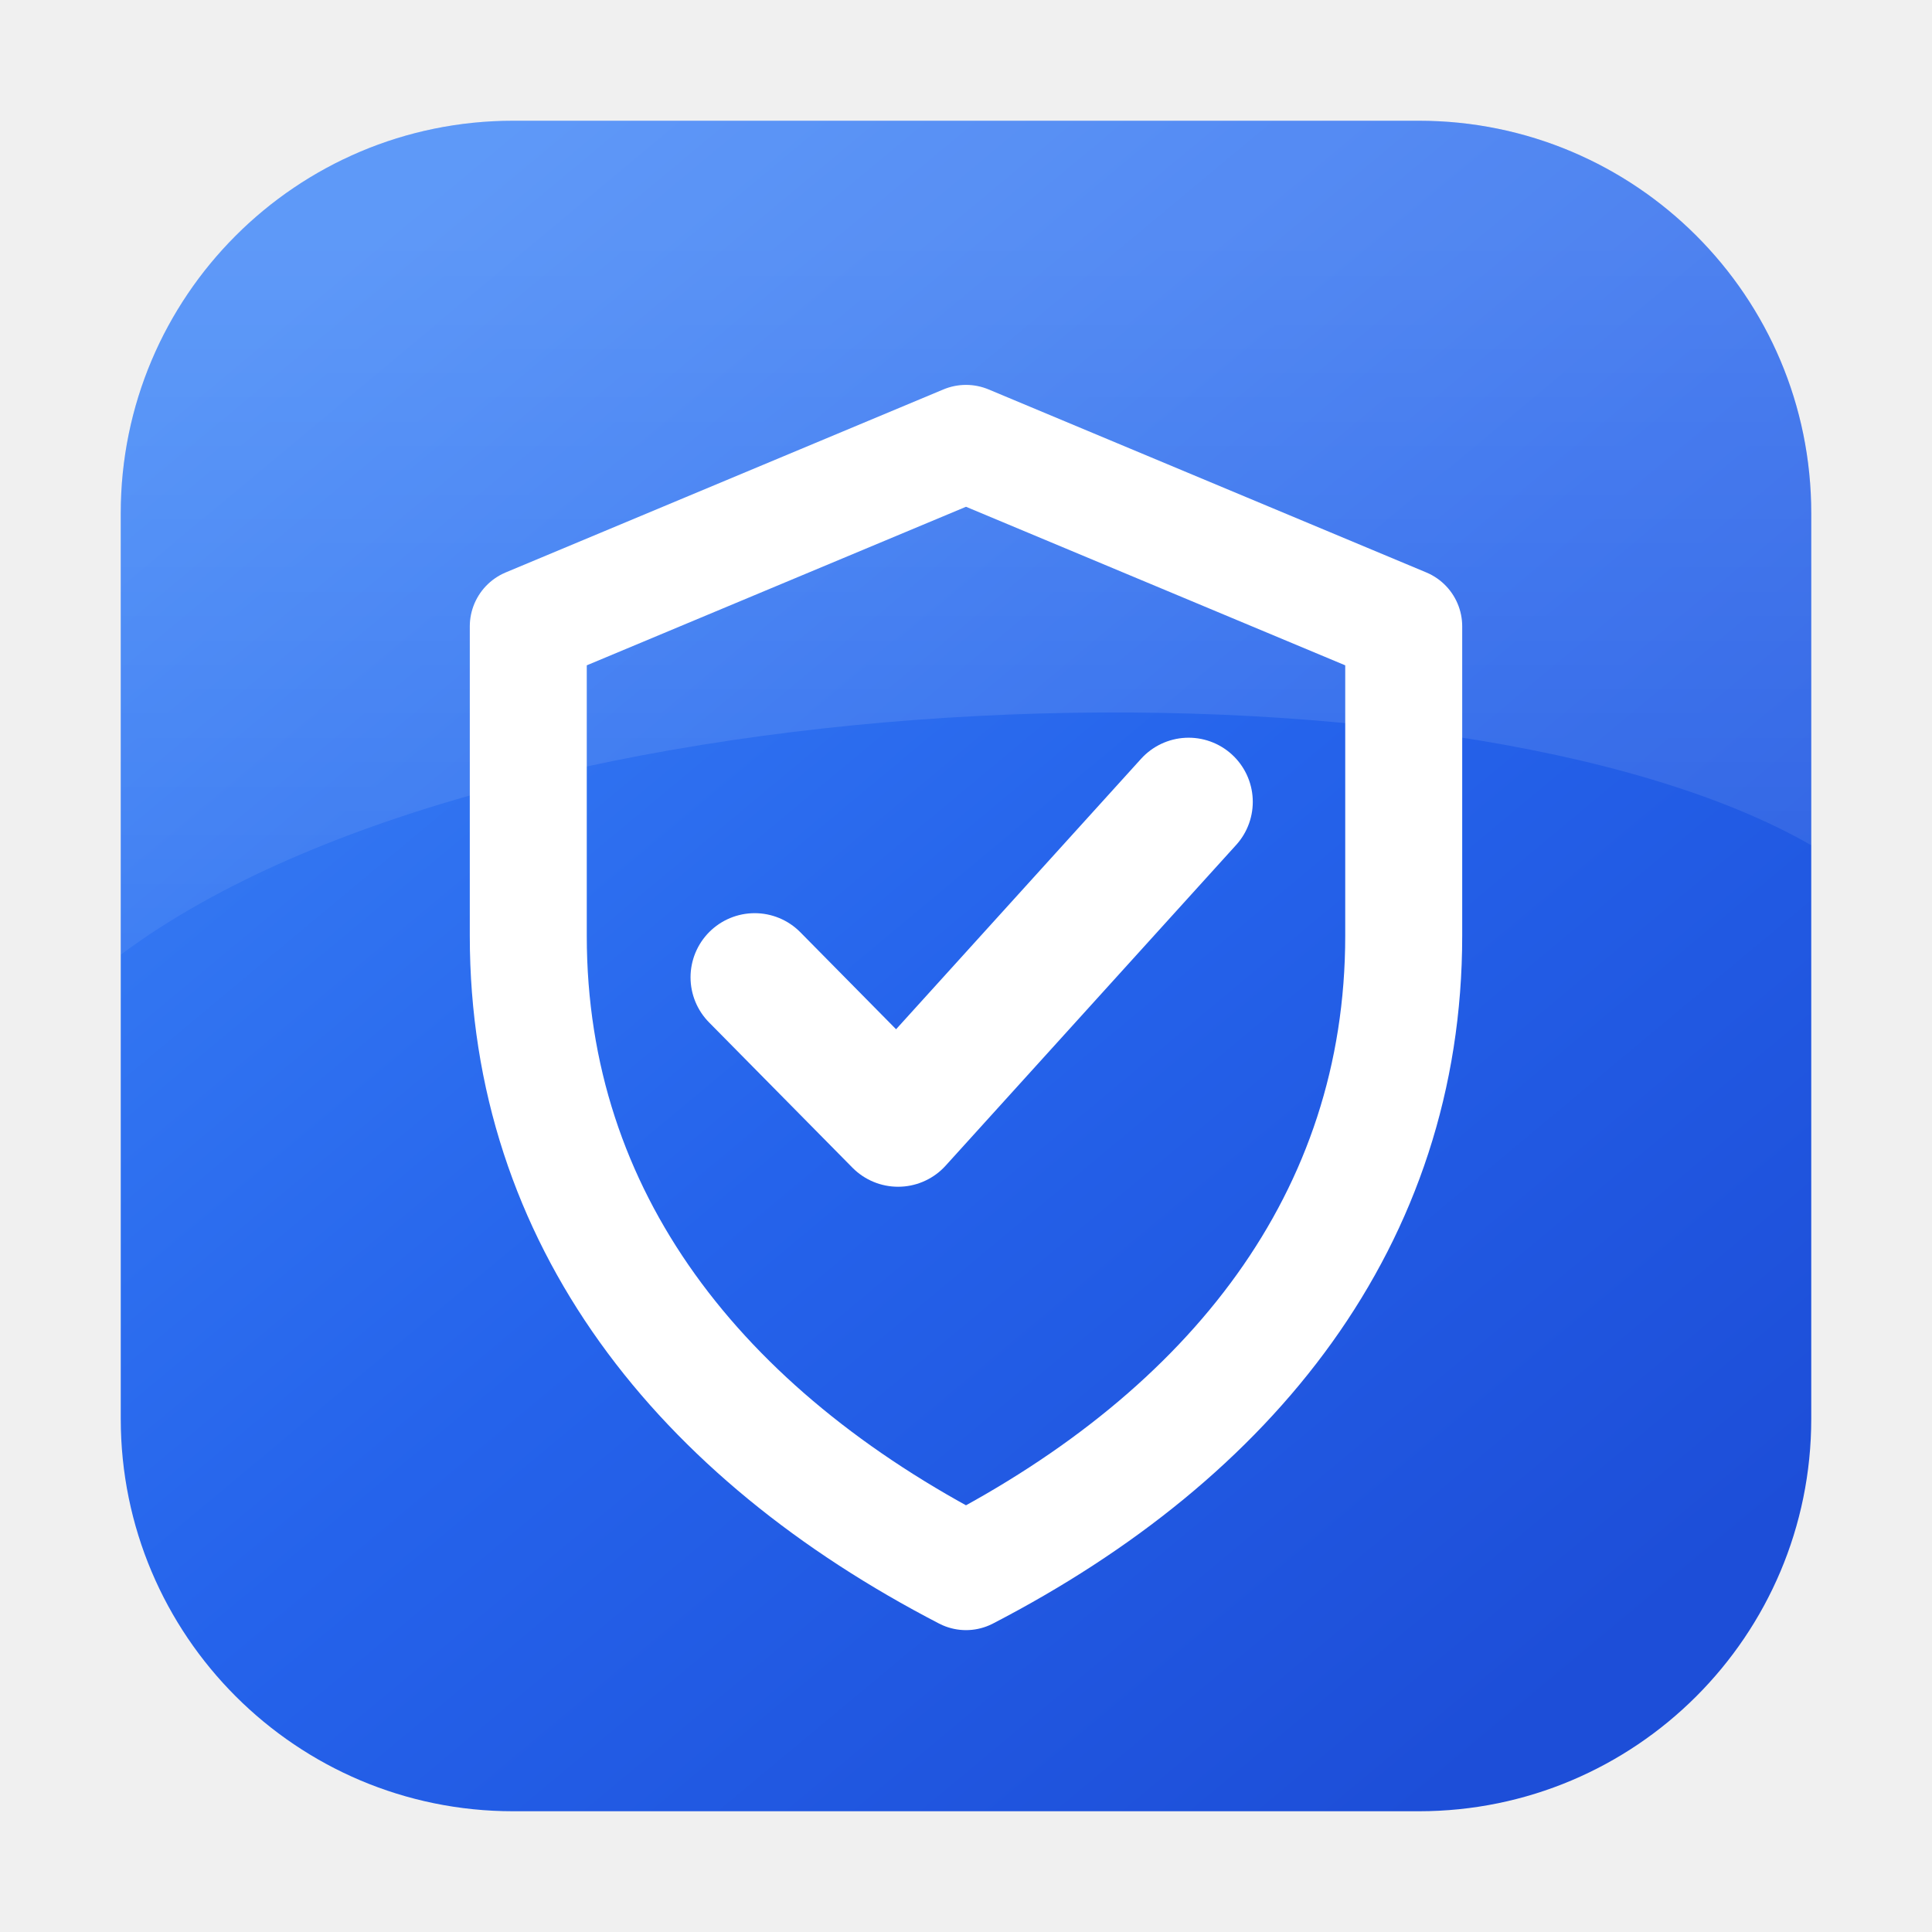
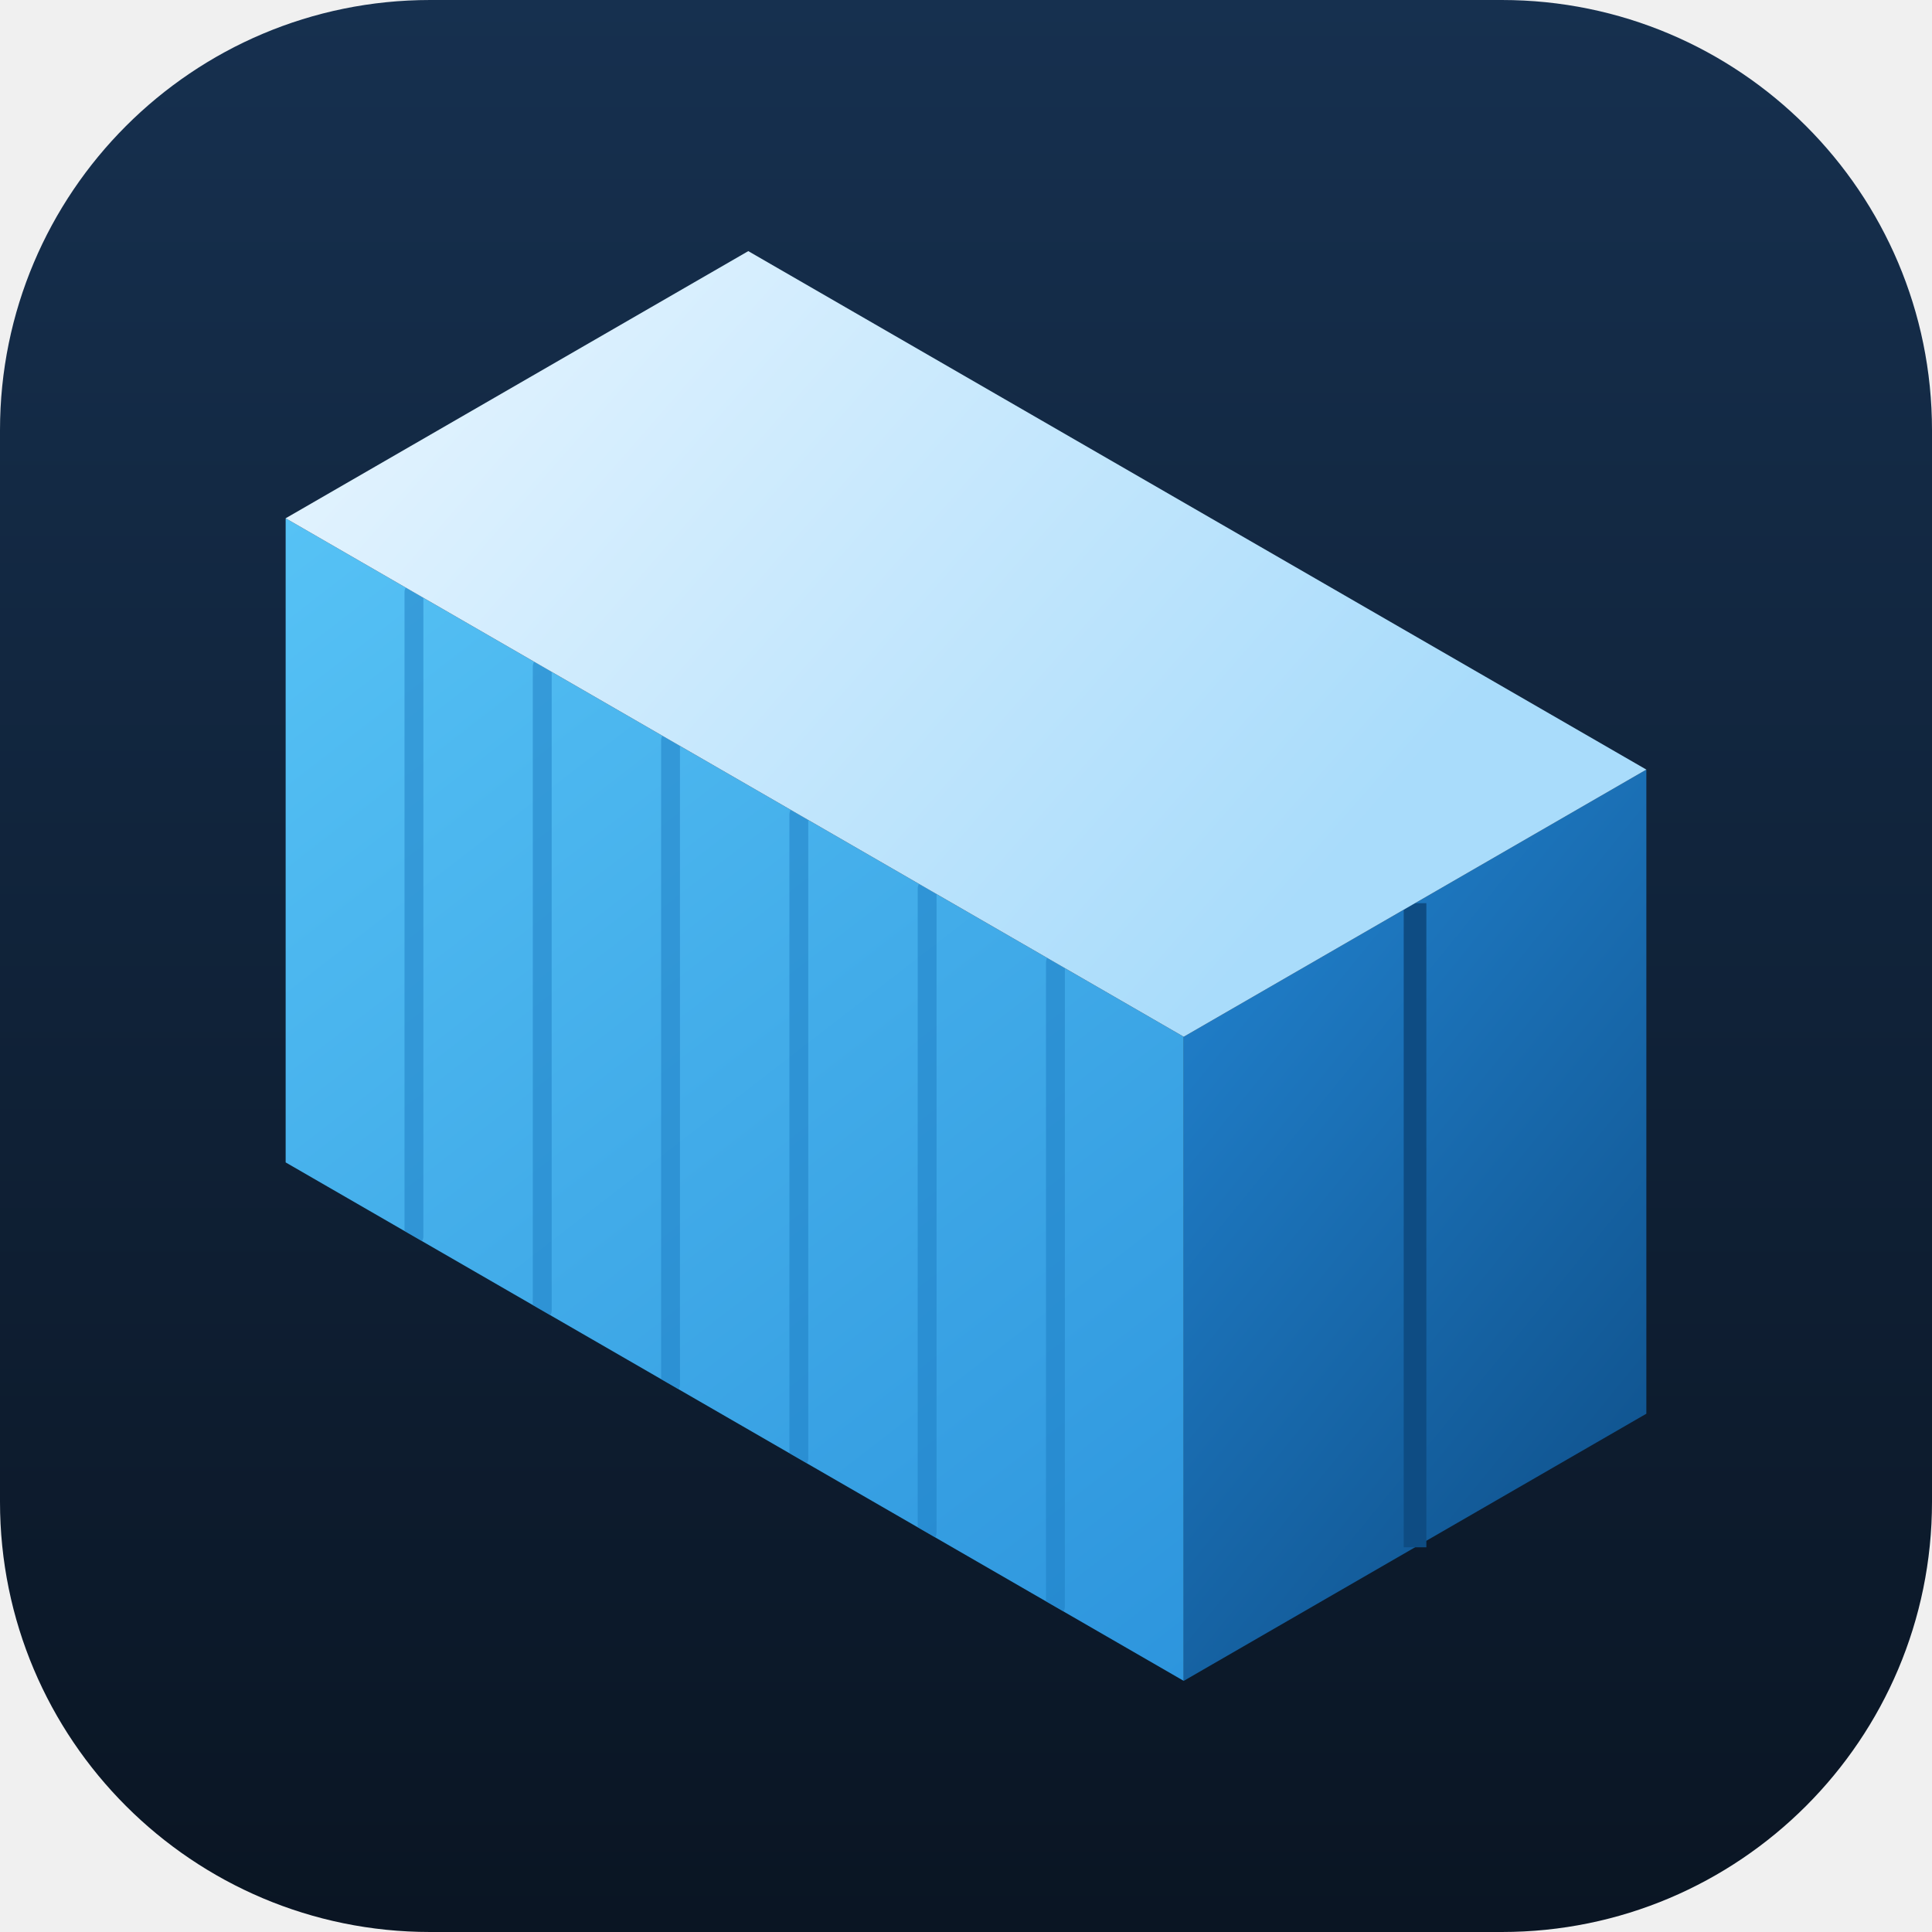
- <svg xmlns="http://www.w3.org/2000/svg" viewBox="0 0 1024 1024" role="img" aria-labelledby="title desc">
+ <svg xmlns="http://www.w3.org/2000/svg" viewBox="0 0 1024 1024" role="img" aria-labelledby="t d">
  <defs>
-     <linearGradient id="blue" x1="192" y1="128" x2="832" y2="896" gradientUnits="userSpaceOnUse">
-       <stop offset="0" stop-color="#3B82F6" />
-       <stop offset="0.52" stop-color="#2563EB" />
-       <stop offset="1" stop-color="#1D4ED8" />
+     <linearGradient id="bg" x1="0" y1="0" x2="0" y2="1024" gradientUnits="userSpaceOnUse">
+       <stop offset="0" stop-color="#16304f" />
+       <stop offset="1" stop-color="#0a1523" />
    </linearGradient>
-     <linearGradient id="shine" x1="512" y1="128" x2="512" y2="720" gradientUnits="userSpaceOnUse">
-       <stop stop-color="#FFFFFF" stop-opacity="0.18" />
-       <stop offset="1" stop-color="#FFFFFF" stop-opacity="0" />
+     <linearGradient id="lid" x1="151" y1="133" x2="627" y2="549" gradientUnits="userSpaceOnUse">
+       <stop offset="0" stop-color="#eaf6ff" />
+       <stop offset="1" stop-color="#a9dcfb" />
    </linearGradient>
+     <linearGradient id="side" x1="151" y1="275" x2="627" y2="891" gradientUnits="userSpaceOnUse">
+       <stop offset="0" stop-color="#56c2f5" />
+       <stop offset="1" stop-color="#2d95dd" />
+     </linearGradient>
+     <linearGradient id="endf" x1="627" y1="549" x2="873" y2="749" gradientUnits="userSpaceOnUse">
+       <stop offset="0" stop-color="#1f7cc6" />
+       <stop offset="1" stop-color="#115692" />
+     </linearGradient>
+     <clipPath id="sideclip">
+       <polygon points="151.4,274.7 627.4,549.5 627.4,890.9 151.4,616.1" />
+     </clipPath>
  </defs>
-   <rect x="64" y="64" width="896" height="896" rx="208" fill="url(#blue)" />
-   <path d="M64 272C64 157.1 157.1 64 272 64h480c114.9 0 208 93.1 208 208v176C772 340 268 354 64 506V272Z" fill="url(#shine)" />
-   <path d="M512 235 744 332v164c0 150-91 264-232 337-141-73-232-187-232-337V332l232-97Z" fill="none" stroke="#FFFFFF" stroke-width="62" stroke-linecap="round" stroke-linejoin="round" />
-   <path d="m400 518 76 77 154-170" fill="none" stroke="#FFFFFF" stroke-width="68" stroke-linecap="round" stroke-linejoin="round" />
+   <rect width="1024" height="1024" rx="228" fill="url(#bg)" />
+   <polygon points="151.4,274.7 627.4,549.5 627.4,890.9 151.4,616.1" fill="url(#side)" />
+   <g clip-path="url(#sideclip)" stroke="#1c7cc2" stroke-width="10" stroke-linecap="round" opacity=".5">
+     <line x1="219.4" y1="313.9" x2="219.4" y2="655.3" />
+     <line x1="287.4" y1="353.2" x2="287.4" y2="694.6" />
+     <line x1="355.4" y1="392.4" x2="355.4" y2="733.9" />
+     <line x1="423.4" y1="431.7" x2="423.4" y2="773.1" />
+     <line x1="491.4" y1="471.0" x2="491.4" y2="812.4" />
+     <line x1="559.4" y1="510.2" x2="559.4" y2="851.6" />
+   </g>
+   <polygon points="627.4,549.5 872.6,407.9 872.6,749.3 627.4,890.9" fill="url(#endf)" />
+   <line x1="750.0" y1="478.7" x2="750.0" y2="820.1" stroke="#0e4c83" stroke-width="12" stroke-linecap="butt" />
+   <polygon points="396.6,133.1 872.6,407.9 627.4,549.5 151.4,274.7" fill="url(#lid)" />
</svg>
